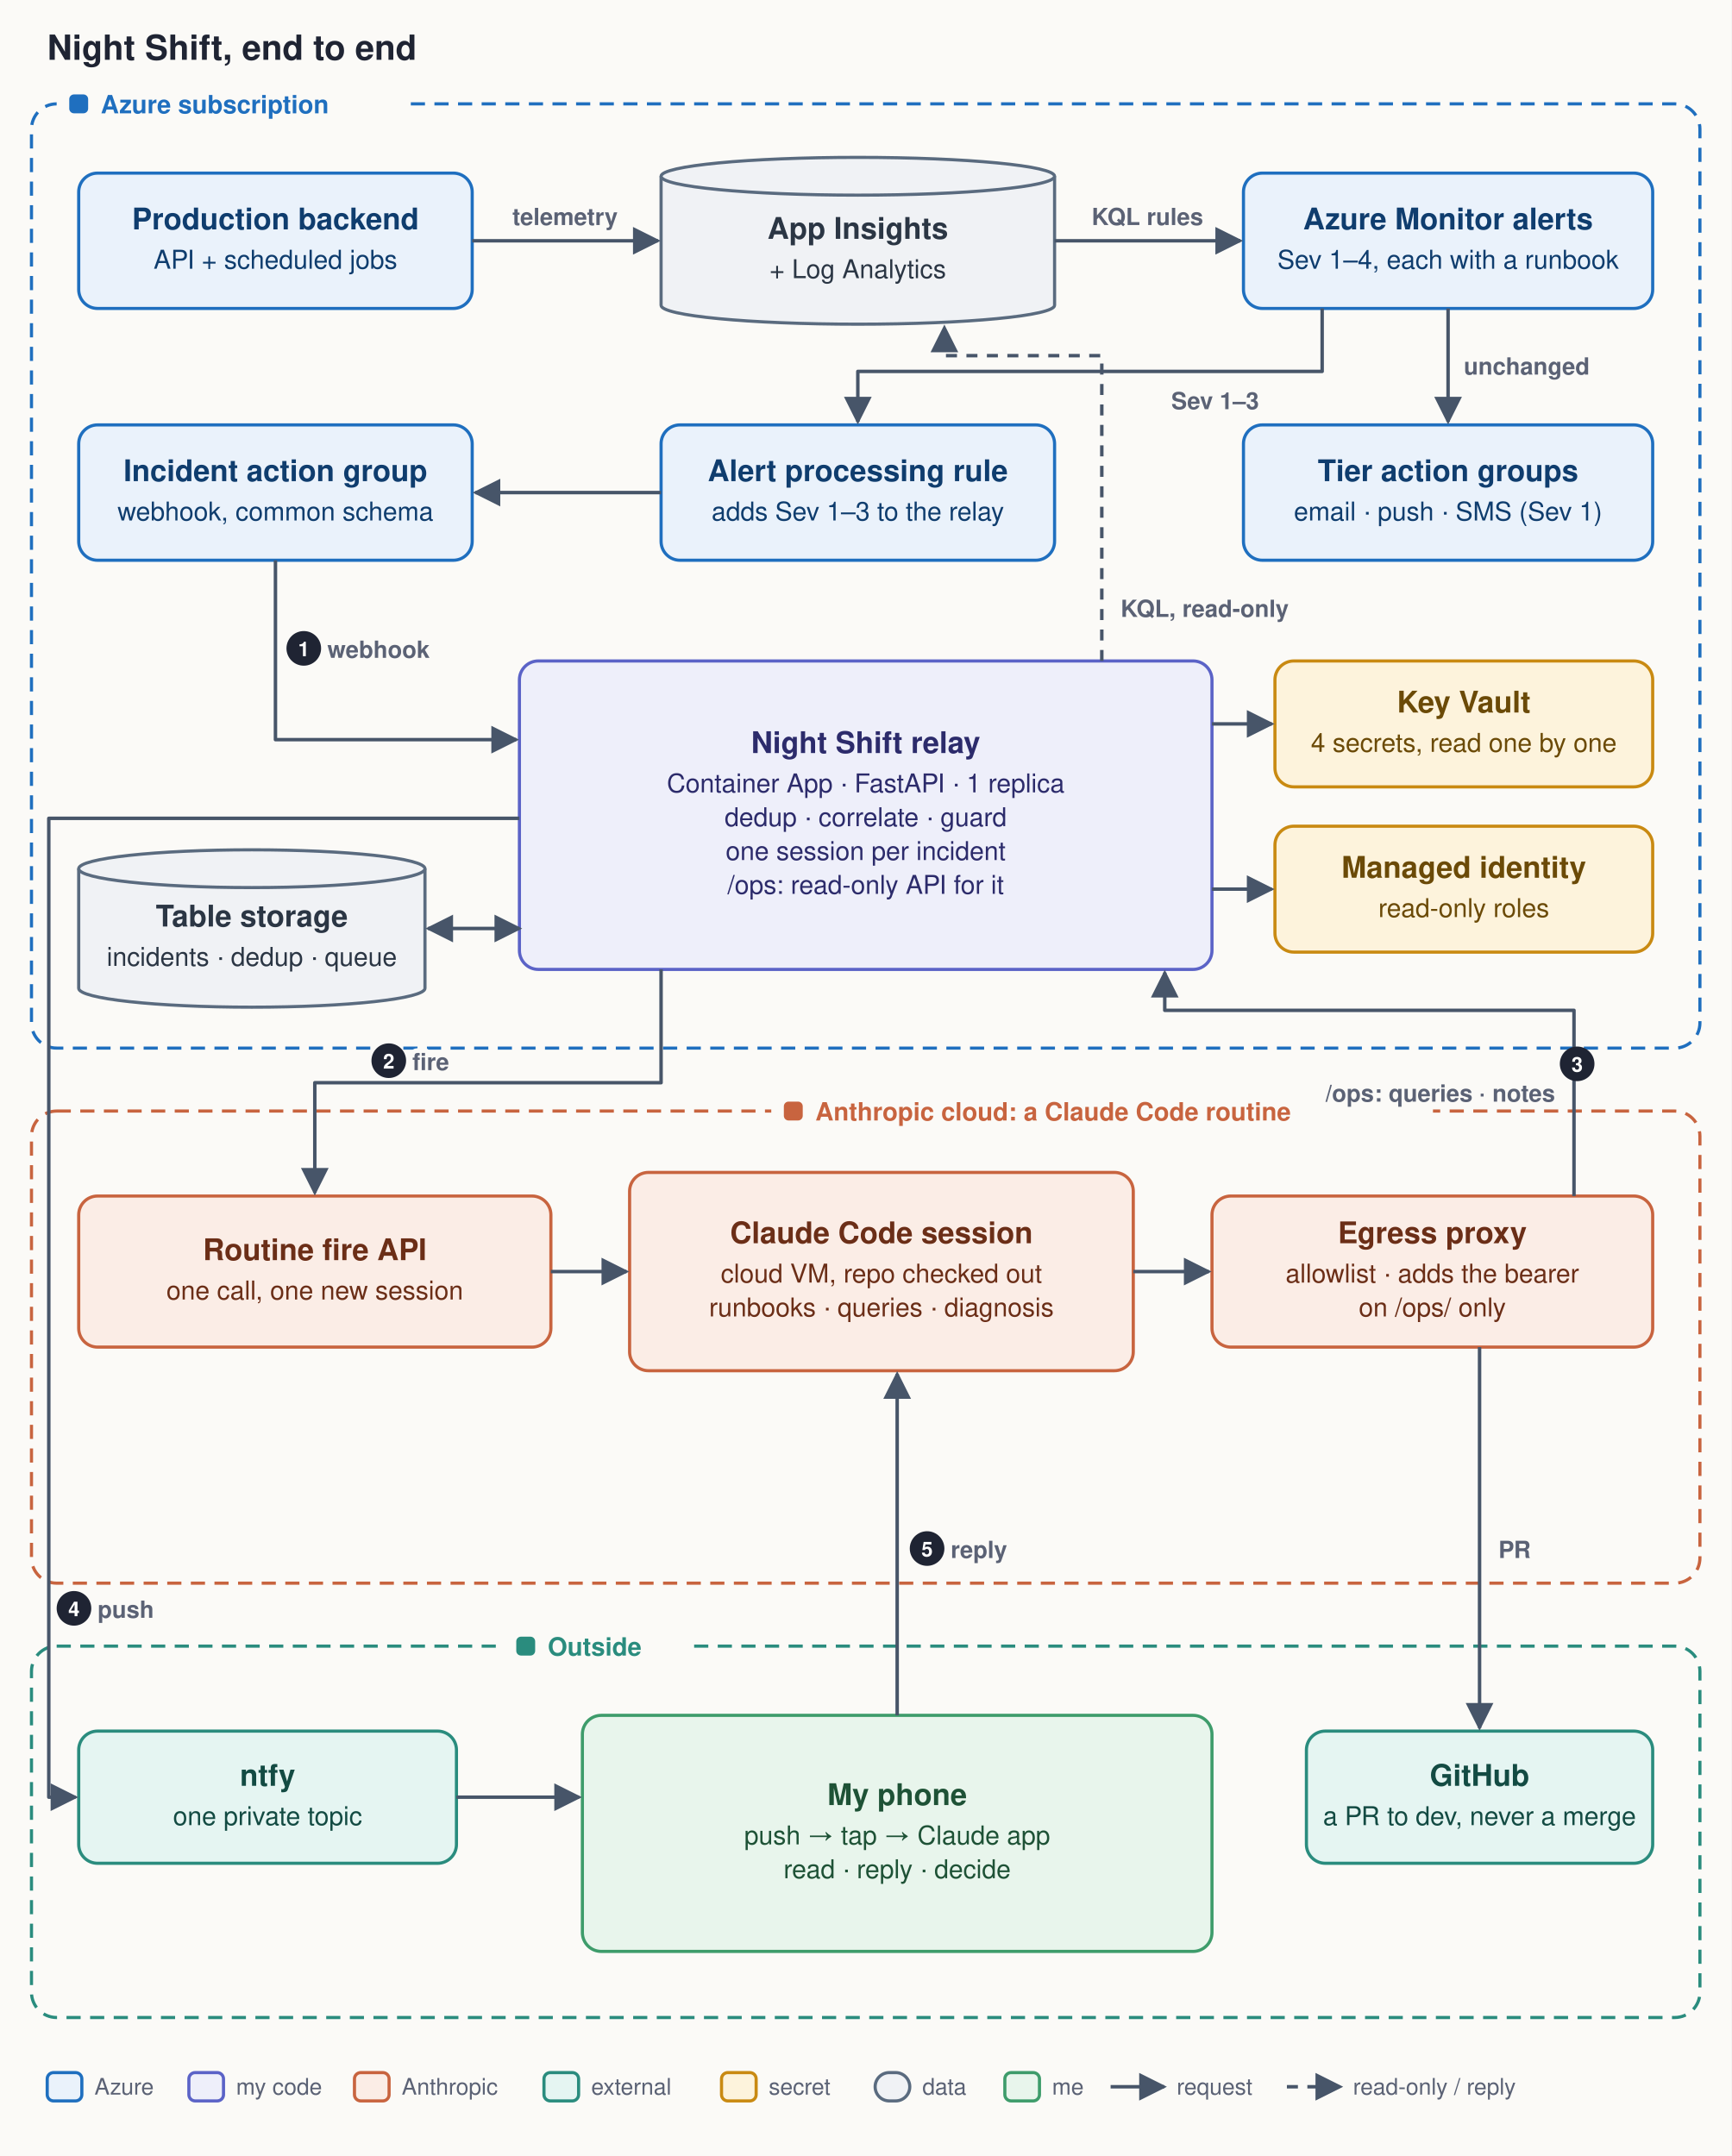
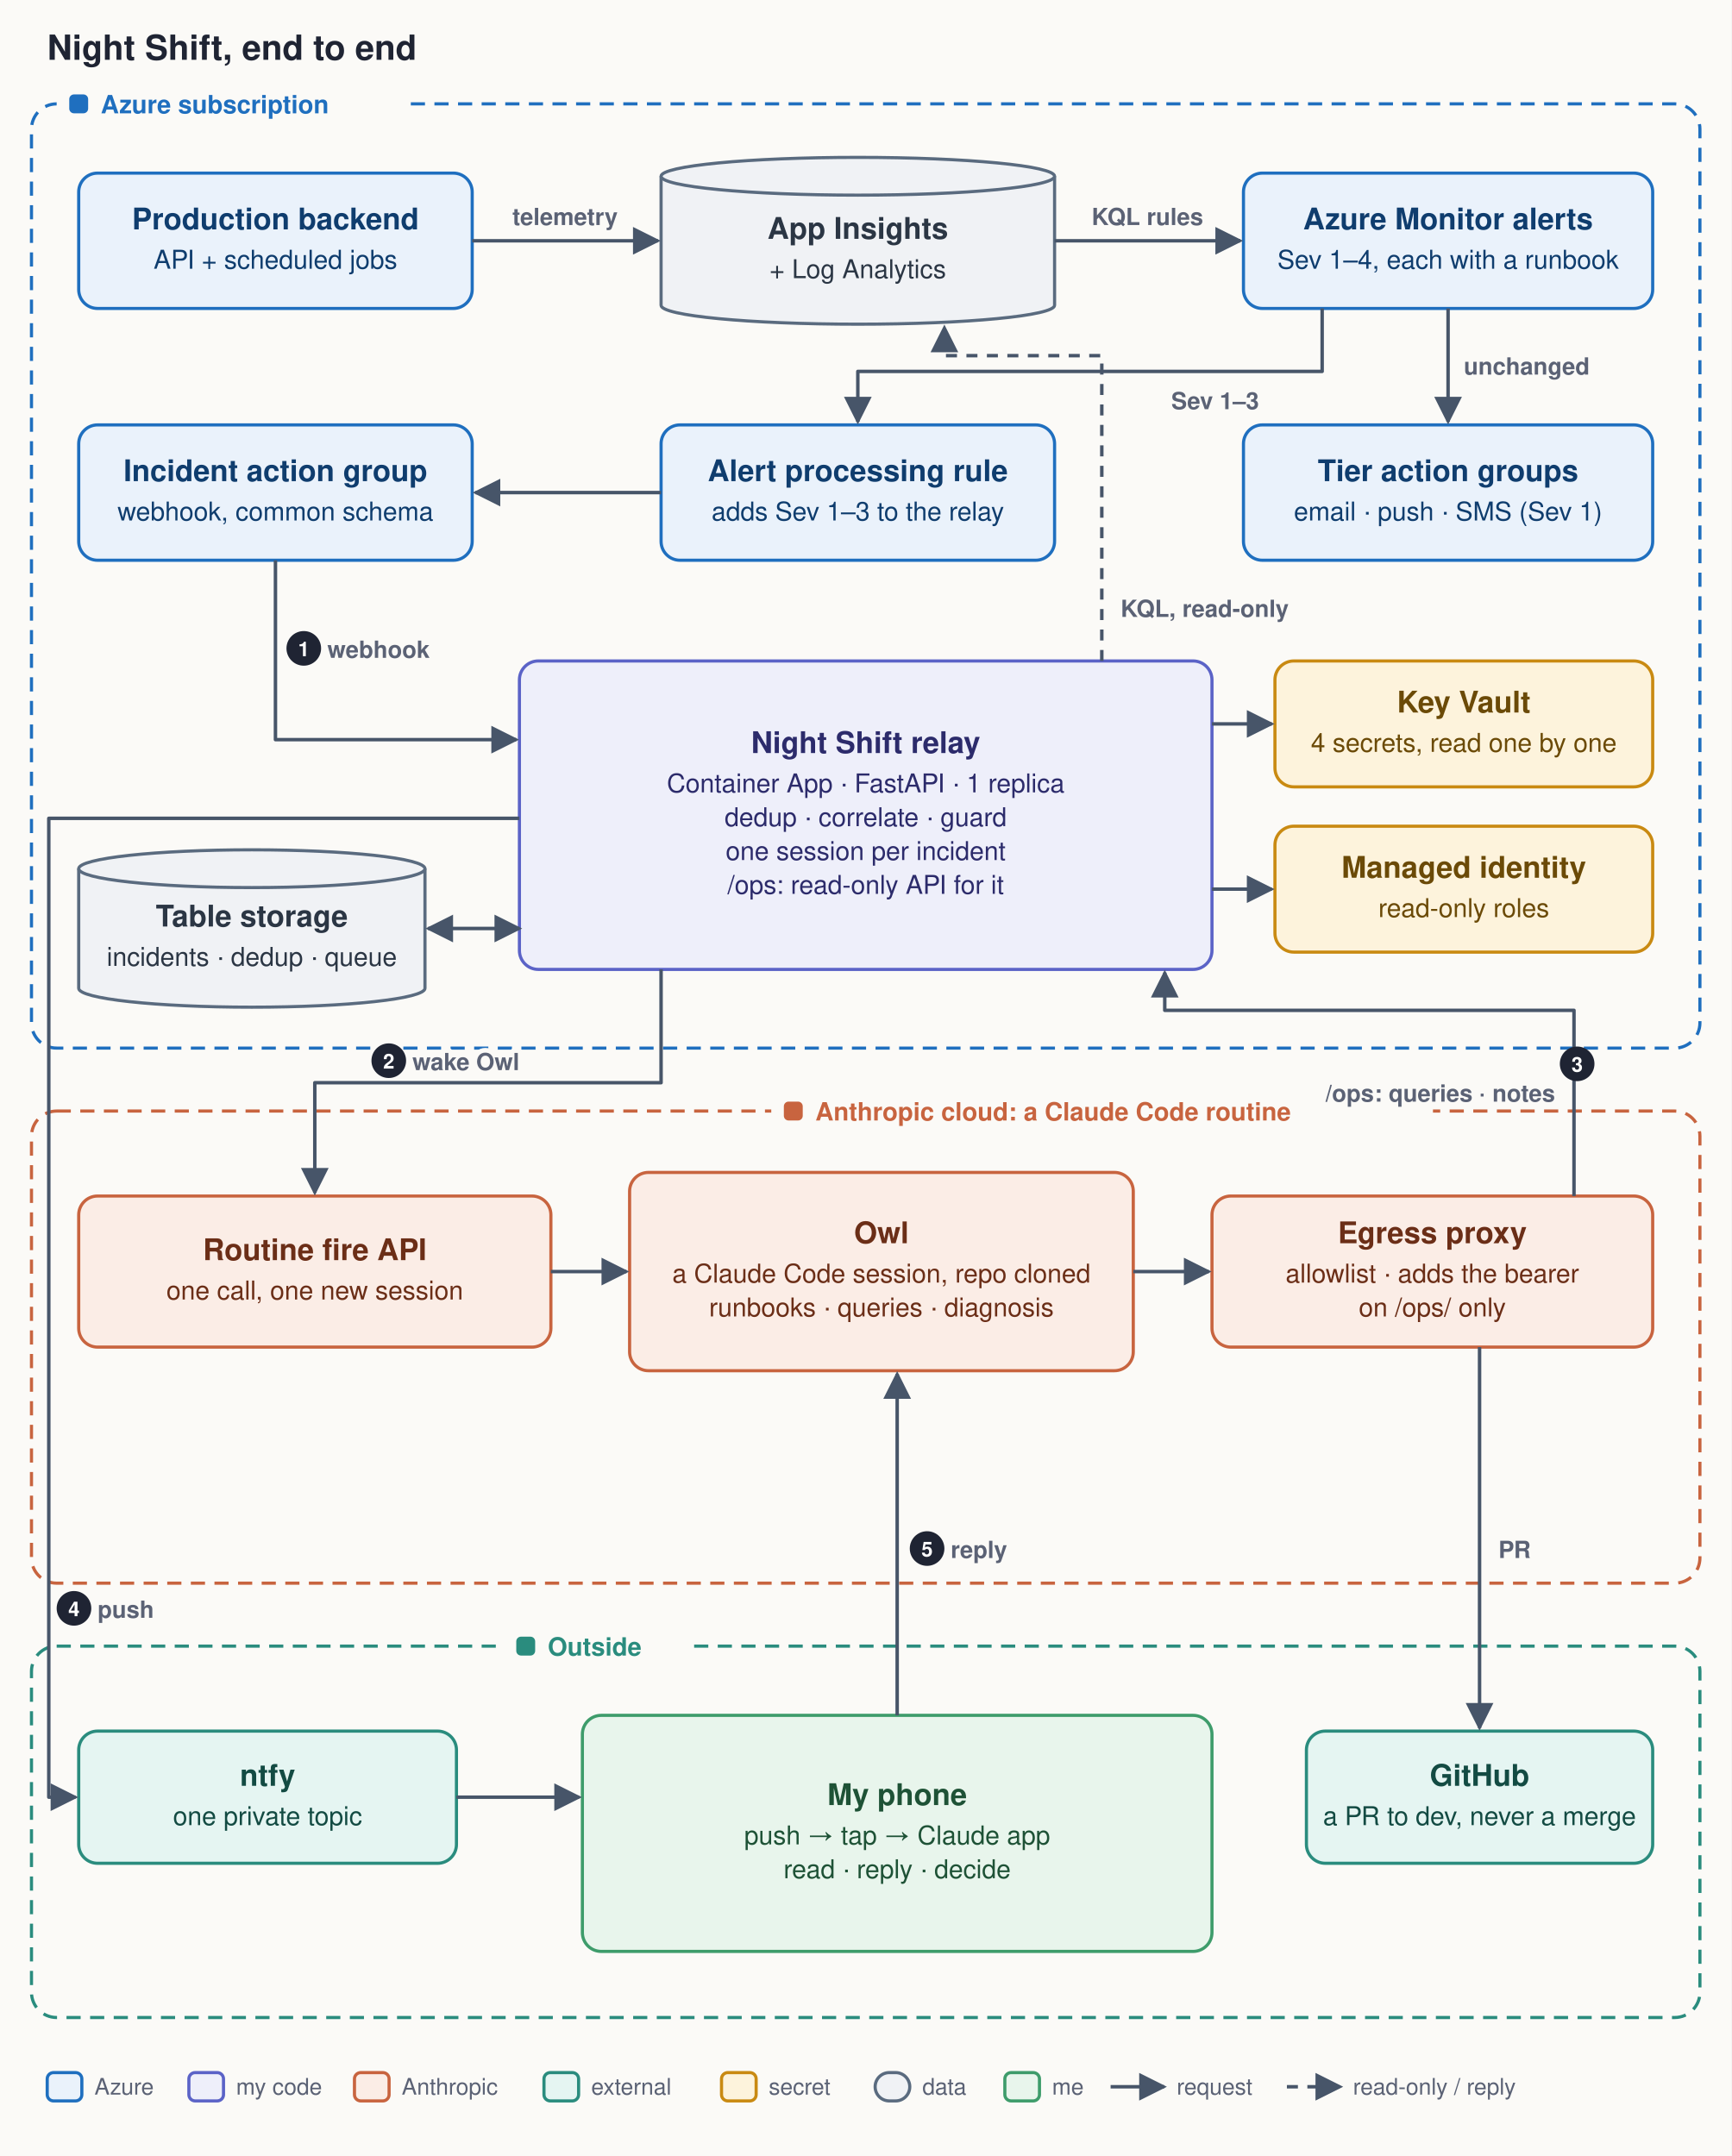
<svg xmlns="http://www.w3.org/2000/svg" width="1100" height="1370" viewBox="0 0 1100 1370" font-family="'Helvetica Neue', Helvetica, Arial, sans-serif" role="img" aria-label="Night Shift, end to end">
  <defs>
    <marker id="ah" viewBox="0 0 10 10" refX="9" refY="5" markerWidth="8" markerHeight="8" orient="auto-start-reverse">
      <path d="M0,0 L10,5 L0,10 z" fill="#475569" />
    </marker>
    <marker id="ah-s" viewBox="0 0 10 10" refX="9" refY="5" markerWidth="8" markerHeight="8" orient="auto-start-reverse">
      <path d="M0,0 L10,5 L0,10 z" fill="#475569" />
    </marker>
  </defs>
  <rect width="1100" height="1370" fill="#FBFAF7" />
  <text x="30" y="38" font-size="22" font-weight="700" fill="#1F2433" text-anchor="start">Night Shift, end to end</text>
  <rect x="20" y="66" width="1060" height="600" rx="16" fill="none" stroke="#1F6FBF" stroke-width="2" stroke-dasharray="9 6" />
  <rect x="36" y="53" width="224.4" height="26" rx="6" fill="#FBFAF7" />
  <rect x="44" y="60" width="12" height="12" rx="3" fill="#1F6FBF" />
  <text x="64" y="72" font-size="16" font-weight="700" fill="#1F6FBF" text-anchor="start">Azure subscription</text>
  <rect x="50" y="110" width="250" height="86" rx="12" fill="#EAF2FB" stroke="#1F6FBF" stroke-width="2" />
  <text x="175.0" y="145.75" font-size="19" font-weight="700" fill="#0F3D6E" text-anchor="middle">Production backend</text>
  <text x="175.0" y="170.75" font-size="16.5" font-weight="400" fill="#0F3D6E" text-anchor="middle">API + scheduled jobs</text>
  <path d="M420,112 L420,194 A125.0,12 0 0 0 670,194 L670,112" fill="#F0F2F5" stroke="#5A6B7F" stroke-width="2" />
  <ellipse cx="545.0" cy="112" rx="125.0" ry="12" fill="#F0F2F5" stroke="#5A6B7F" stroke-width="2" />
  <text x="545.0" y="151.75" font-size="19" font-weight="700" fill="#2B3644" text-anchor="middle">App Insights</text>
  <text x="545.0" y="176.75" font-size="16.5" font-weight="400" fill="#2B3644" text-anchor="middle">+ Log Analytics</text>
  <rect x="790" y="110" width="260" height="86" rx="12" fill="#EAF2FB" stroke="#1F6FBF" stroke-width="2" />
  <text x="920.0" y="145.75" font-size="19" font-weight="700" fill="#0F3D6E" text-anchor="middle">Azure Monitor alerts</text>
  <text x="920.0" y="170.75" font-size="16.5" font-weight="400" fill="#0F3D6E" text-anchor="middle">Sev 1–4, each with a runbook</text>
  <polyline points="300,153 418,153" fill="none" stroke="#475569" stroke-width="2.2" marker-end="url(#ah)" stroke-linejoin="round" />
  <text x="359" y="143" font-size="15" font-weight="600" fill="#5B6275" text-anchor="middle" paint-order="stroke" stroke="#FBFAF7" stroke-width="6" stroke-linejoin="round">telemetry</text>
  <polyline points="670,153 788,153" fill="none" stroke="#475569" stroke-width="2.2" marker-end="url(#ah)" stroke-linejoin="round" />
  <text x="729" y="143" font-size="15" font-weight="600" fill="#5B6275" text-anchor="middle" paint-order="stroke" stroke="#FBFAF7" stroke-width="6" stroke-linejoin="round">KQL rules</text>
  <rect x="790" y="270" width="260" height="86" rx="12" fill="#EAF2FB" stroke="#1F6FBF" stroke-width="2" />
  <text x="920.0" y="305.75" font-size="19" font-weight="700" fill="#0F3D6E" text-anchor="middle">Tier action groups</text>
  <text x="920.0" y="330.75" font-size="16.5" font-weight="400" fill="#0F3D6E" text-anchor="middle">email · push · SMS (Sev 1)</text>
  <polyline points="920,196 920,268" fill="none" stroke="#475569" stroke-width="2.2" marker-end="url(#ah)" stroke-linejoin="round" />
  <text x="930" y="238" font-size="15" font-weight="600" fill="#5B6275" text-anchor="start" paint-order="stroke" stroke="#FBFAF7" stroke-width="6" stroke-linejoin="round">unchanged</text>
  <rect x="420" y="270" width="250" height="86" rx="12" fill="#EAF2FB" stroke="#1F6FBF" stroke-width="2" />
  <text x="545.0" y="305.75" font-size="19" font-weight="700" fill="#0F3D6E" text-anchor="middle">Alert processing rule</text>
  <text x="545.0" y="330.75" font-size="16.5" font-weight="400" fill="#0F3D6E" text-anchor="middle">adds Sev 1–3 to the relay</text>
  <polyline points="840,196 840,236 545,236 545,268" fill="none" stroke="#475569" stroke-width="2.2" marker-end="url(#ah)" stroke-linejoin="round" />
  <text x="772" y="260" font-size="15" font-weight="600" fill="#5B6275" text-anchor="middle" paint-order="stroke" stroke="#FBFAF7" stroke-width="6" stroke-linejoin="round">Sev 1–3</text>
  <rect x="50" y="270" width="250" height="86" rx="12" fill="#EAF2FB" stroke="#1F6FBF" stroke-width="2" />
  <text x="175.0" y="305.75" font-size="19" font-weight="700" fill="#0F3D6E" text-anchor="middle">Incident action group</text>
  <text x="175.0" y="330.75" font-size="16.5" font-weight="400" fill="#0F3D6E" text-anchor="middle">webhook, common schema</text>
  <polyline points="420,313 302,313" fill="none" stroke="#475569" stroke-width="2.2" marker-end="url(#ah)" stroke-linejoin="round" />
  <rect x="330" y="420" width="440" height="196" rx="12" fill="#EEEFFA" stroke="#5B63C7" stroke-width="2" />
  <text x="550.0" y="478.5" font-size="19" font-weight="700" fill="#2C2B6B" text-anchor="middle">Night Shift relay</text>
  <text x="550.0" y="503.5" font-size="16.5" font-weight="400" fill="#2C2B6B" text-anchor="middle">Container App · FastAPI · 1 replica</text>
  <text x="550.0" y="525.0" font-size="16.5" font-weight="400" fill="#2C2B6B" text-anchor="middle">dedup · correlate · guard</text>
  <text x="550.0" y="546.5" font-size="16.5" font-weight="400" fill="#2C2B6B" text-anchor="middle">one session per incident</text>
  <text x="550.0" y="568.0" font-size="16.5" font-weight="400" fill="#2C2B6B" text-anchor="middle">/ops: read-only API for it</text>
  <polyline points="175,356 175,470 328,470" fill="none" stroke="#475569" stroke-width="2.2" marker-end="url(#ah)" stroke-linejoin="round" />
  <circle cx="193" cy="412" r="11" fill="#1F2433" />
  <text x="193" y="417" font-size="13" font-weight="700" fill="#FFFFFF" text-anchor="middle">1</text>
  <text x="208" y="418" font-size="15" font-weight="600" fill="#5B6275" text-anchor="start" paint-order="stroke" stroke="#FBFAF7" stroke-width="6" stroke-linejoin="round">webhook</text>
  <path d="M50,552 L50,628 A110.0,12 0 0 0 270,628 L270,552" fill="#F0F2F5" stroke="#5A6B7F" stroke-width="2" />
  <ellipse cx="160.0" cy="552" rx="110.0" ry="12" fill="#F0F2F5" stroke="#5A6B7F" stroke-width="2" />
  <text x="160.0" y="588.75" font-size="19" font-weight="700" fill="#2B3644" text-anchor="middle">Table storage</text>
  <text x="160.0" y="613.75" font-size="16.5" font-weight="400" fill="#2B3644" text-anchor="middle">incidents · dedup · queue</text>
  <polyline points="330,590 272,590" fill="none" stroke="#475569" stroke-width="2.2" marker-end="url(#ah)" marker-start="url(#ah-s)" stroke-linejoin="round" />
  <rect x="810" y="420" width="240" height="80" rx="12" fill="#FDF3DC" stroke="#C98A12" stroke-width="2" />
  <text x="930.0" y="452.75" font-size="19" font-weight="700" fill="#6B4A07" text-anchor="middle">Key Vault</text>
  <text x="930.0" y="477.75" font-size="16.5" font-weight="400" fill="#6B4A07" text-anchor="middle">4 secrets, read one by one</text>
  <rect x="810" y="525" width="240" height="80" rx="12" fill="#FDF3DC" stroke="#C98A12" stroke-width="2" />
  <text x="930.0" y="557.75" font-size="19" font-weight="700" fill="#6B4A07" text-anchor="middle">Managed identity</text>
  <text x="930.0" y="582.75" font-size="16.5" font-weight="400" fill="#6B4A07" text-anchor="middle">read-only roles</text>
  <polyline points="770,460 808,460" fill="none" stroke="#475569" stroke-width="2.2" marker-end="url(#ah)" stroke-linejoin="round" />
  <polyline points="770,565 808,565" fill="none" stroke="#475569" stroke-width="2.2" marker-end="url(#ah)" stroke-linejoin="round" />
  <polyline points="700,420 700,226 600,226 600,208" fill="none" stroke="#475569" stroke-width="2.2" stroke-dasharray="7 6" marker-end="url(#ah)" stroke-linejoin="round" />
  <text x="712" y="392" font-size="15" font-weight="600" fill="#5B6275" text-anchor="start" paint-order="stroke" stroke="#FBFAF7" stroke-width="6" stroke-linejoin="round">KQL, read-only</text>
  <rect x="20" y="706" width="1060" height="300" rx="16" fill="none" stroke="#C8643F" stroke-width="2" stroke-dasharray="9 6" />
  <rect x="490" y="693" width="420.4" height="26" rx="6" fill="#FBFAF7" />
  <rect x="498" y="700" width="12" height="12" rx="3" fill="#C8643F" />
  <text x="518" y="712" font-size="16" font-weight="700" fill="#C8643F" text-anchor="start">Anthropic cloud: a Claude Code routine</text>
  <rect x="50" y="760" width="300" height="96" rx="12" fill="#FBEDE6" stroke="#C8643F" stroke-width="2" />
  <text x="200.0" y="800.75" font-size="19" font-weight="700" fill="#6B2E17" text-anchor="middle">Routine fire API</text>
  <text x="200.0" y="825.75" font-size="16.5" font-weight="400" fill="#6B2E17" text-anchor="middle">one call, one new session</text>
  <rect x="400" y="745" width="320" height="126" rx="12" fill="#FBEDE6" stroke="#C8643F" stroke-width="2" />
-   <text x="560.0" y="790.0" font-size="19" font-weight="700" fill="#6B2E17" text-anchor="middle">Claude Code session</text>
-   <text x="560.0" y="815.0" font-size="16.5" font-weight="400" fill="#6B2E17" text-anchor="middle">cloud VM, repo checked out</text>
+   <text x="560.0" y="790.0" font-size="19" font-weight="700" fill="#6B2E17" text-anchor="middle">Owl</text>
+   <text x="560.0" y="815.0" font-size="16.5" font-weight="400" fill="#6B2E17" text-anchor="middle">a Claude Code session, repo cloned</text>
  <text x="560.0" y="836.5" font-size="16.5" font-weight="400" fill="#6B2E17" text-anchor="middle">runbooks · queries · diagnosis</text>
  <rect x="770" y="760" width="280" height="96" rx="12" fill="#FBEDE6" stroke="#C8643F" stroke-width="2" />
  <text x="910.0" y="790.0" font-size="19" font-weight="700" fill="#6B2E17" text-anchor="middle">Egress proxy</text>
  <text x="910.0" y="815.0" font-size="16.5" font-weight="400" fill="#6B2E17" text-anchor="middle">allowlist · adds the bearer</text>
  <text x="910.0" y="836.5" font-size="16.5" font-weight="400" fill="#6B2E17" text-anchor="middle">on /ops/ only</text>
  <polyline points="420,616 420,688 200,688 200,758" fill="none" stroke="#475569" stroke-width="2.2" marker-end="url(#ah)" stroke-linejoin="round" />
  <circle cx="247" cy="674" r="11" fill="#1F2433" />
  <text x="247" y="679" font-size="13" font-weight="700" fill="#FFFFFF" text-anchor="middle">2</text>
-   <text x="262" y="680" font-size="15" font-weight="600" fill="#5B6275" text-anchor="start" paint-order="stroke" stroke="#FBFAF7" stroke-width="6" stroke-linejoin="round">fire</text>
+   <text x="262" y="680" font-size="15" font-weight="600" fill="#5B6275" text-anchor="start" paint-order="stroke" stroke="#FBFAF7" stroke-width="6" stroke-linejoin="round">wake Owl</text>
  <polyline points="350,808 398,808" fill="none" stroke="#475569" stroke-width="2.2" marker-end="url(#ah)" stroke-linejoin="round" />
  <polyline points="720,808 768,808" fill="none" stroke="#475569" stroke-width="2.2" marker-end="url(#ah)" stroke-linejoin="round" />
  <polyline points="1000,760 1000,642 740,642 740,618" fill="none" stroke="#475569" stroke-width="2.2" marker-end="url(#ah)" stroke-linejoin="round" />
  <text x="988" y="700" font-size="15" font-weight="600" fill="#5B6275" text-anchor="end" paint-order="stroke" stroke="#FBFAF7" stroke-width="6" stroke-linejoin="round">/ops: queries · notes</text>
  <circle cx="1002" cy="676" r="11" fill="#1F2433" />
  <text x="1002" y="681" font-size="13" font-weight="700" fill="#FFFFFF" text-anchor="middle">3</text>
  <rect x="20" y="1046" width="1060" height="236" rx="16" fill="none" stroke="#2A8C7E" stroke-width="2" stroke-dasharray="9 6" />
  <rect x="320" y="1033" width="116.6" height="26" rx="6" fill="#FBFAF7" />
  <rect x="328" y="1040" width="12" height="12" rx="3" fill="#2A8C7E" />
  <text x="348" y="1052" font-size="16" font-weight="700" fill="#2A8C7E" text-anchor="start">Outside</text>
  <rect x="50" y="1100" width="240" height="84" rx="12" fill="#E5F5F2" stroke="#2A8C7E" stroke-width="2" />
  <text x="170.0" y="1134.75" font-size="19" font-weight="700" fill="#134B43" text-anchor="middle">ntfy</text>
  <text x="170.0" y="1159.75" font-size="16.5" font-weight="400" fill="#134B43" text-anchor="middle">one private topic</text>
  <rect x="370" y="1090" width="400" height="150" rx="12" fill="#E8F5EC" stroke="#3E9C6B" stroke-width="2" />
  <text x="570.0" y="1147.0" font-size="19" font-weight="700" fill="#1E5236" text-anchor="middle">My phone</text>
  <text x="570.0" y="1172.0" font-size="16.5" font-weight="400" fill="#1E5236" text-anchor="middle">push → tap → Claude app</text>
  <text x="570.0" y="1193.5" font-size="16.5" font-weight="400" fill="#1E5236" text-anchor="middle">read · reply · decide</text>
  <rect x="830" y="1100" width="220" height="84" rx="12" fill="#E5F5F2" stroke="#2A8C7E" stroke-width="2" />
  <text x="940.0" y="1134.75" font-size="19" font-weight="700" fill="#134B43" text-anchor="middle">GitHub</text>
  <text x="940.0" y="1159.75" font-size="16.5" font-weight="400" fill="#134B43" text-anchor="middle">a PR to dev, never a merge</text>
  <polyline points="330,520 31,520 31,1142 48,1142" fill="none" stroke="#475569" stroke-width="2.2" marker-end="url(#ah)" stroke-linejoin="round" />
  <circle cx="47" cy="1022" r="11" fill="#1F2433" />
  <text x="47" y="1027" font-size="13" font-weight="700" fill="#FFFFFF" text-anchor="middle">4</text>
  <text x="62" y="1028" font-size="15" font-weight="600" fill="#5B6275" text-anchor="start" paint-order="stroke" stroke="#FBFAF7" stroke-width="6" stroke-linejoin="round">push</text>
  <polyline points="290,1142 368,1142" fill="none" stroke="#475569" stroke-width="2.2" marker-end="url(#ah)" stroke-linejoin="round" />
  <polyline points="570,1090 570,873" fill="none" stroke="#475569" stroke-width="2.2" marker-end="url(#ah)" stroke-linejoin="round" />
  <circle cx="589" cy="984" r="11" fill="#1F2433" />
  <text x="589" y="989" font-size="13" font-weight="700" fill="#FFFFFF" text-anchor="middle">5</text>
  <text x="604" y="990" font-size="15" font-weight="600" fill="#5B6275" text-anchor="start" paint-order="stroke" stroke="#FBFAF7" stroke-width="6" stroke-linejoin="round">reply</text>
  <polyline points="940,856 940,1098" fill="none" stroke="#475569" stroke-width="2.2" marker-end="url(#ah)" stroke-linejoin="round" />
  <text x="952" y="990" font-size="15" font-weight="600" fill="#5B6275" text-anchor="start" paint-order="stroke" stroke="#FBFAF7" stroke-width="6" stroke-linejoin="round">PR</text>
  <rect x="30" y="1317" width="22" height="18" rx="4" fill="#EAF2FB" stroke="#1F6FBF" stroke-width="2" />
  <text x="60" y="1331" font-size="14.5" font-weight="400" fill="#5B6275" text-anchor="start">Azure</text>
  <rect x="120.0" y="1317" width="22" height="18" rx="4" fill="#EEEFFA" stroke="#5B63C7" stroke-width="2" />
  <text x="150.0" y="1331" font-size="14.5" font-weight="400" fill="#5B6275" text-anchor="start">my code</text>
  <rect x="225.2" y="1317" width="22" height="18" rx="4" fill="#FBEDE6" stroke="#C8643F" stroke-width="2" />
  <text x="255.2" y="1331" font-size="14.5" font-weight="400" fill="#5B6275" text-anchor="start">Anthropic</text>
  <rect x="345.6" y="1317" width="22" height="18" rx="4" fill="#E5F5F2" stroke="#2A8C7E" stroke-width="2" />
  <text x="375.6" y="1331" font-size="14.5" font-weight="400" fill="#5B6275" text-anchor="start">external</text>
  <rect x="458.4" y="1317" width="22" height="18" rx="4" fill="#FDF3DC" stroke="#C98A12" stroke-width="2" />
  <text x="488.4" y="1331" font-size="14.5" font-weight="400" fill="#5B6275" text-anchor="start">secret</text>
  <rect x="556.0" y="1317" width="22" height="18" rx="9" fill="#F0F2F5" stroke="#5A6B7F" stroke-width="2" />
  <text x="586.0" y="1331" font-size="14.5" font-weight="400" fill="#5B6275" text-anchor="start">data</text>
  <rect x="638.4" y="1317" width="22" height="18" rx="4" fill="#E8F5EC" stroke="#3E9C6B" stroke-width="2" />
  <text x="668.4" y="1331" font-size="14.5" font-weight="400" fill="#5B6275" text-anchor="start">me</text>
  <line x1="705.6" y1="1326" x2="739.6" y2="1326" stroke="#475569" stroke-width="2.2" marker-end="url(#ah)" />
  <text x="747.6" y="1331" font-size="14.5" font-weight="400" fill="#5B6275" text-anchor="start">request</text>
  <line x1="817.6" y1="1326" x2="851.6" y2="1326" stroke="#475569" stroke-width="2.2" stroke-dasharray="7 6" marker-end="url(#ah)" />
  <text x="859.6" y="1331" font-size="14.5" font-weight="400" fill="#5B6275" text-anchor="start">read-only / reply</text>
</svg>
